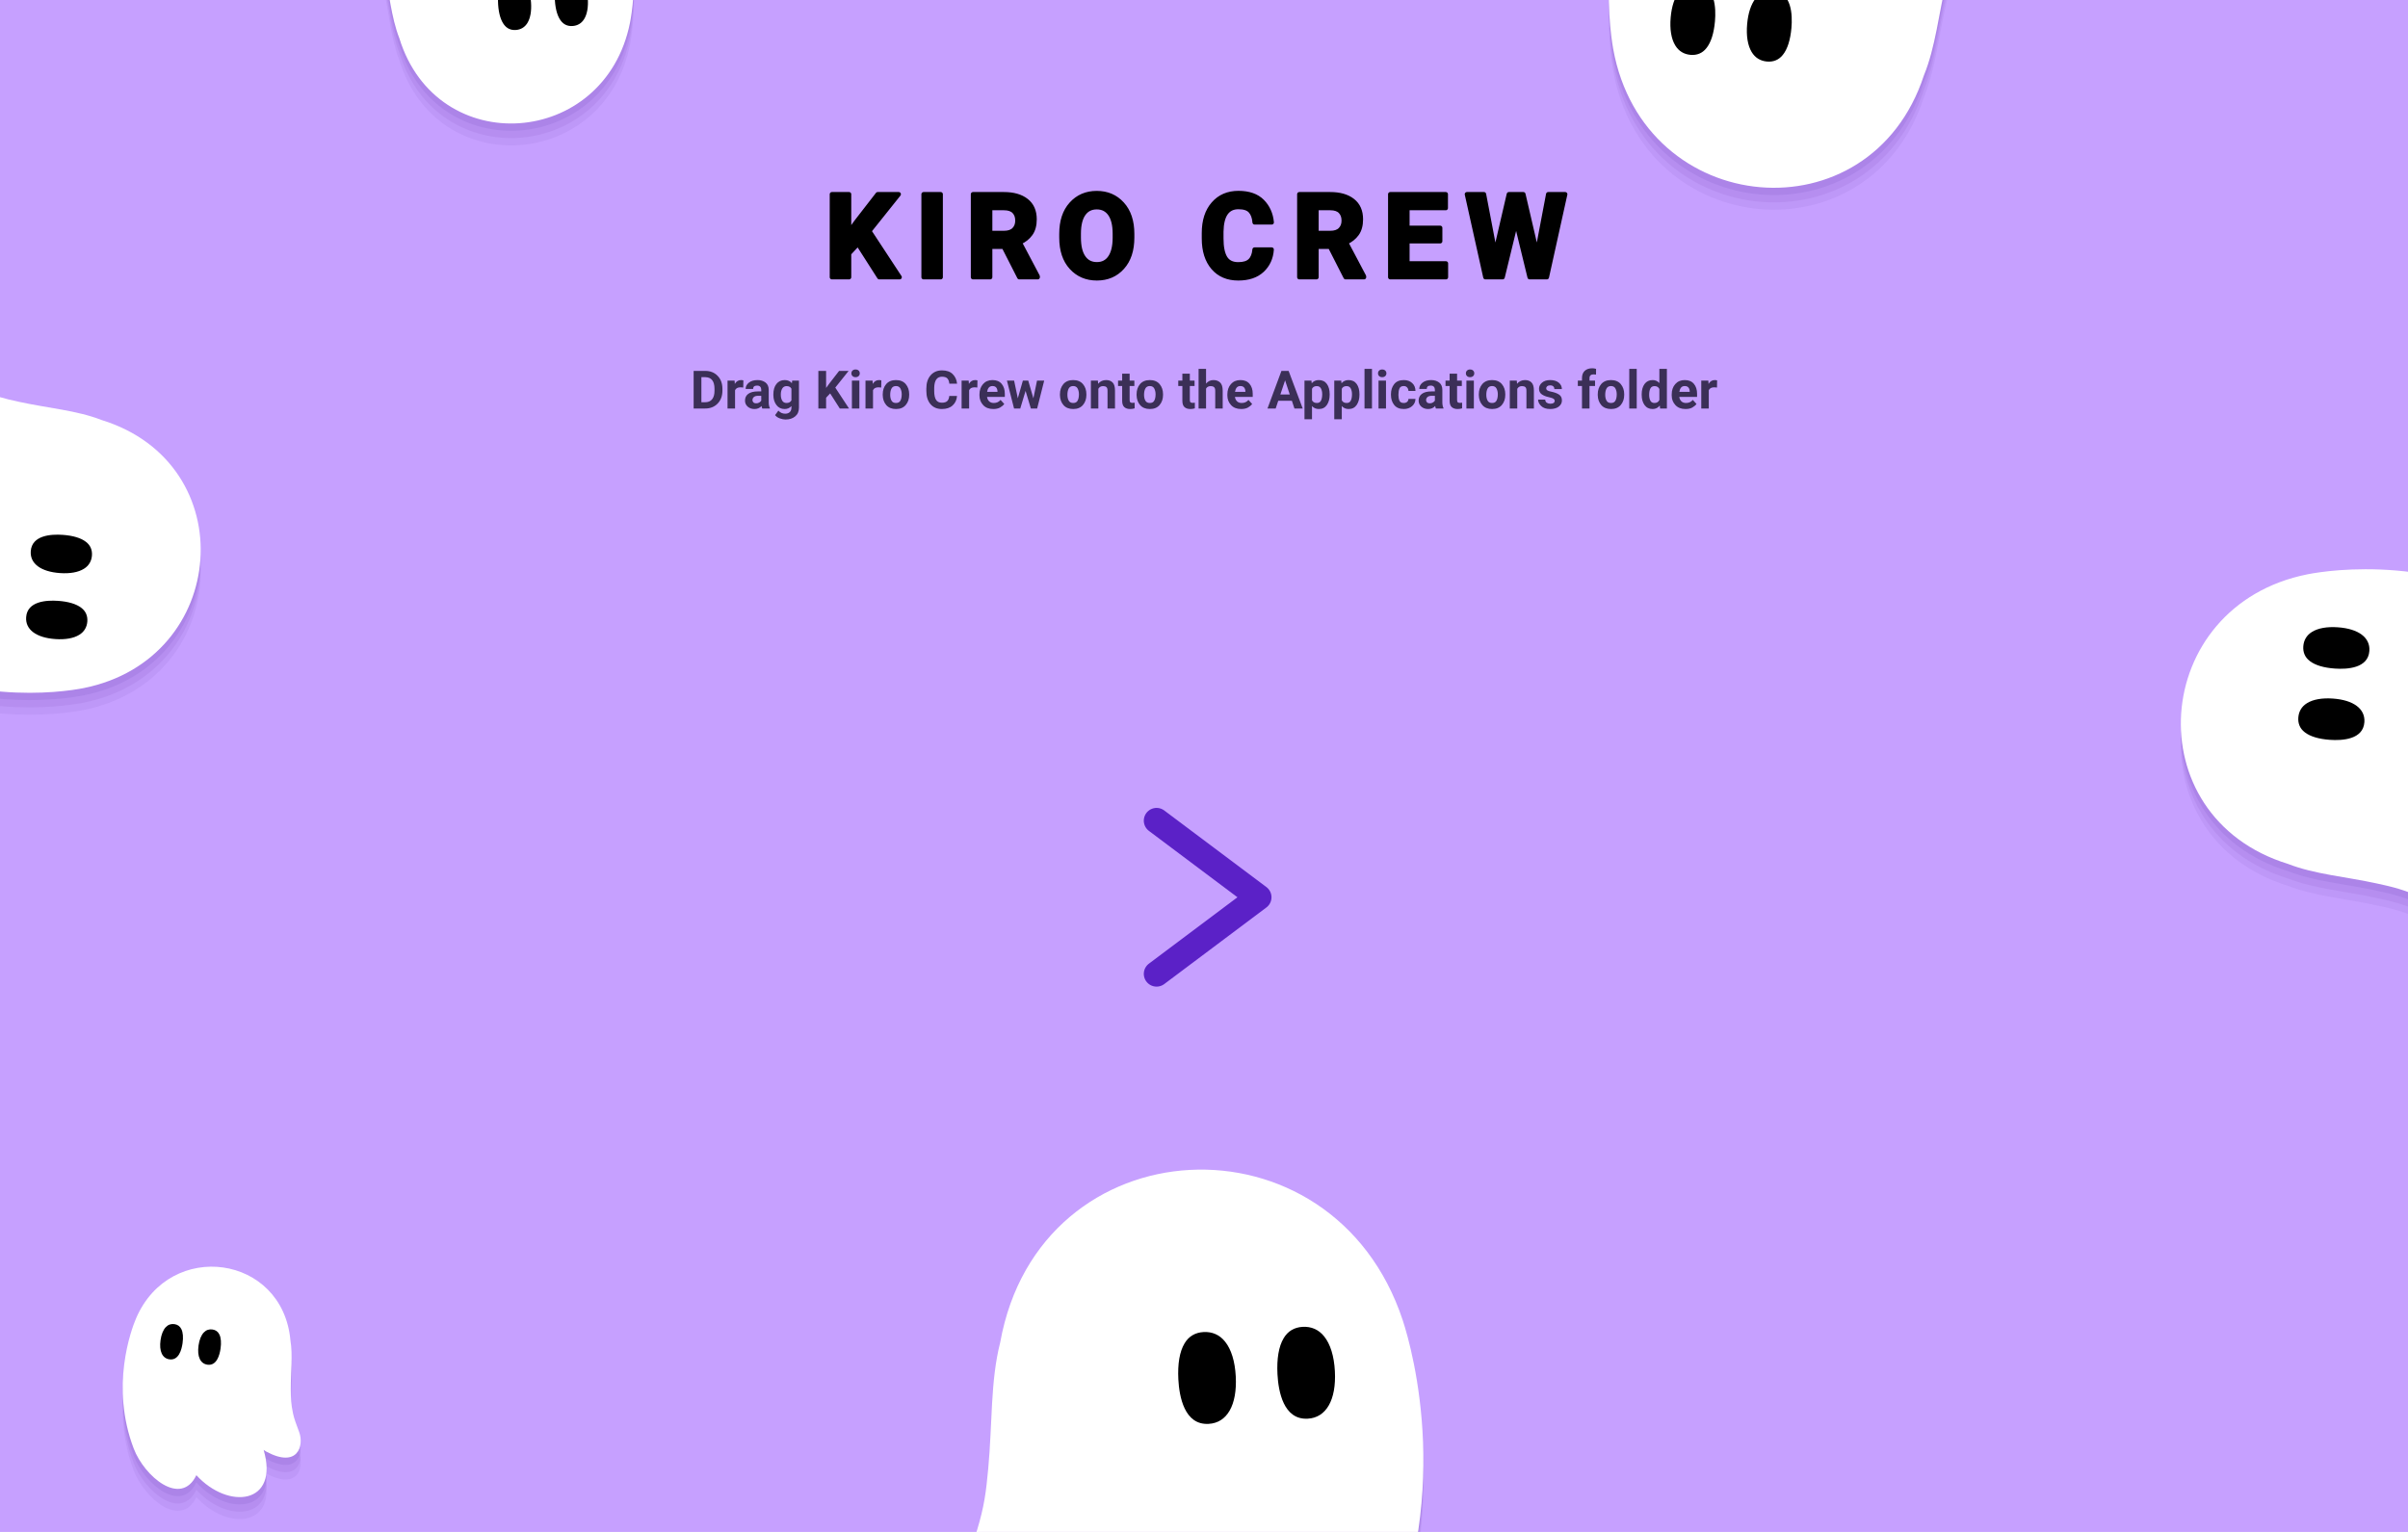
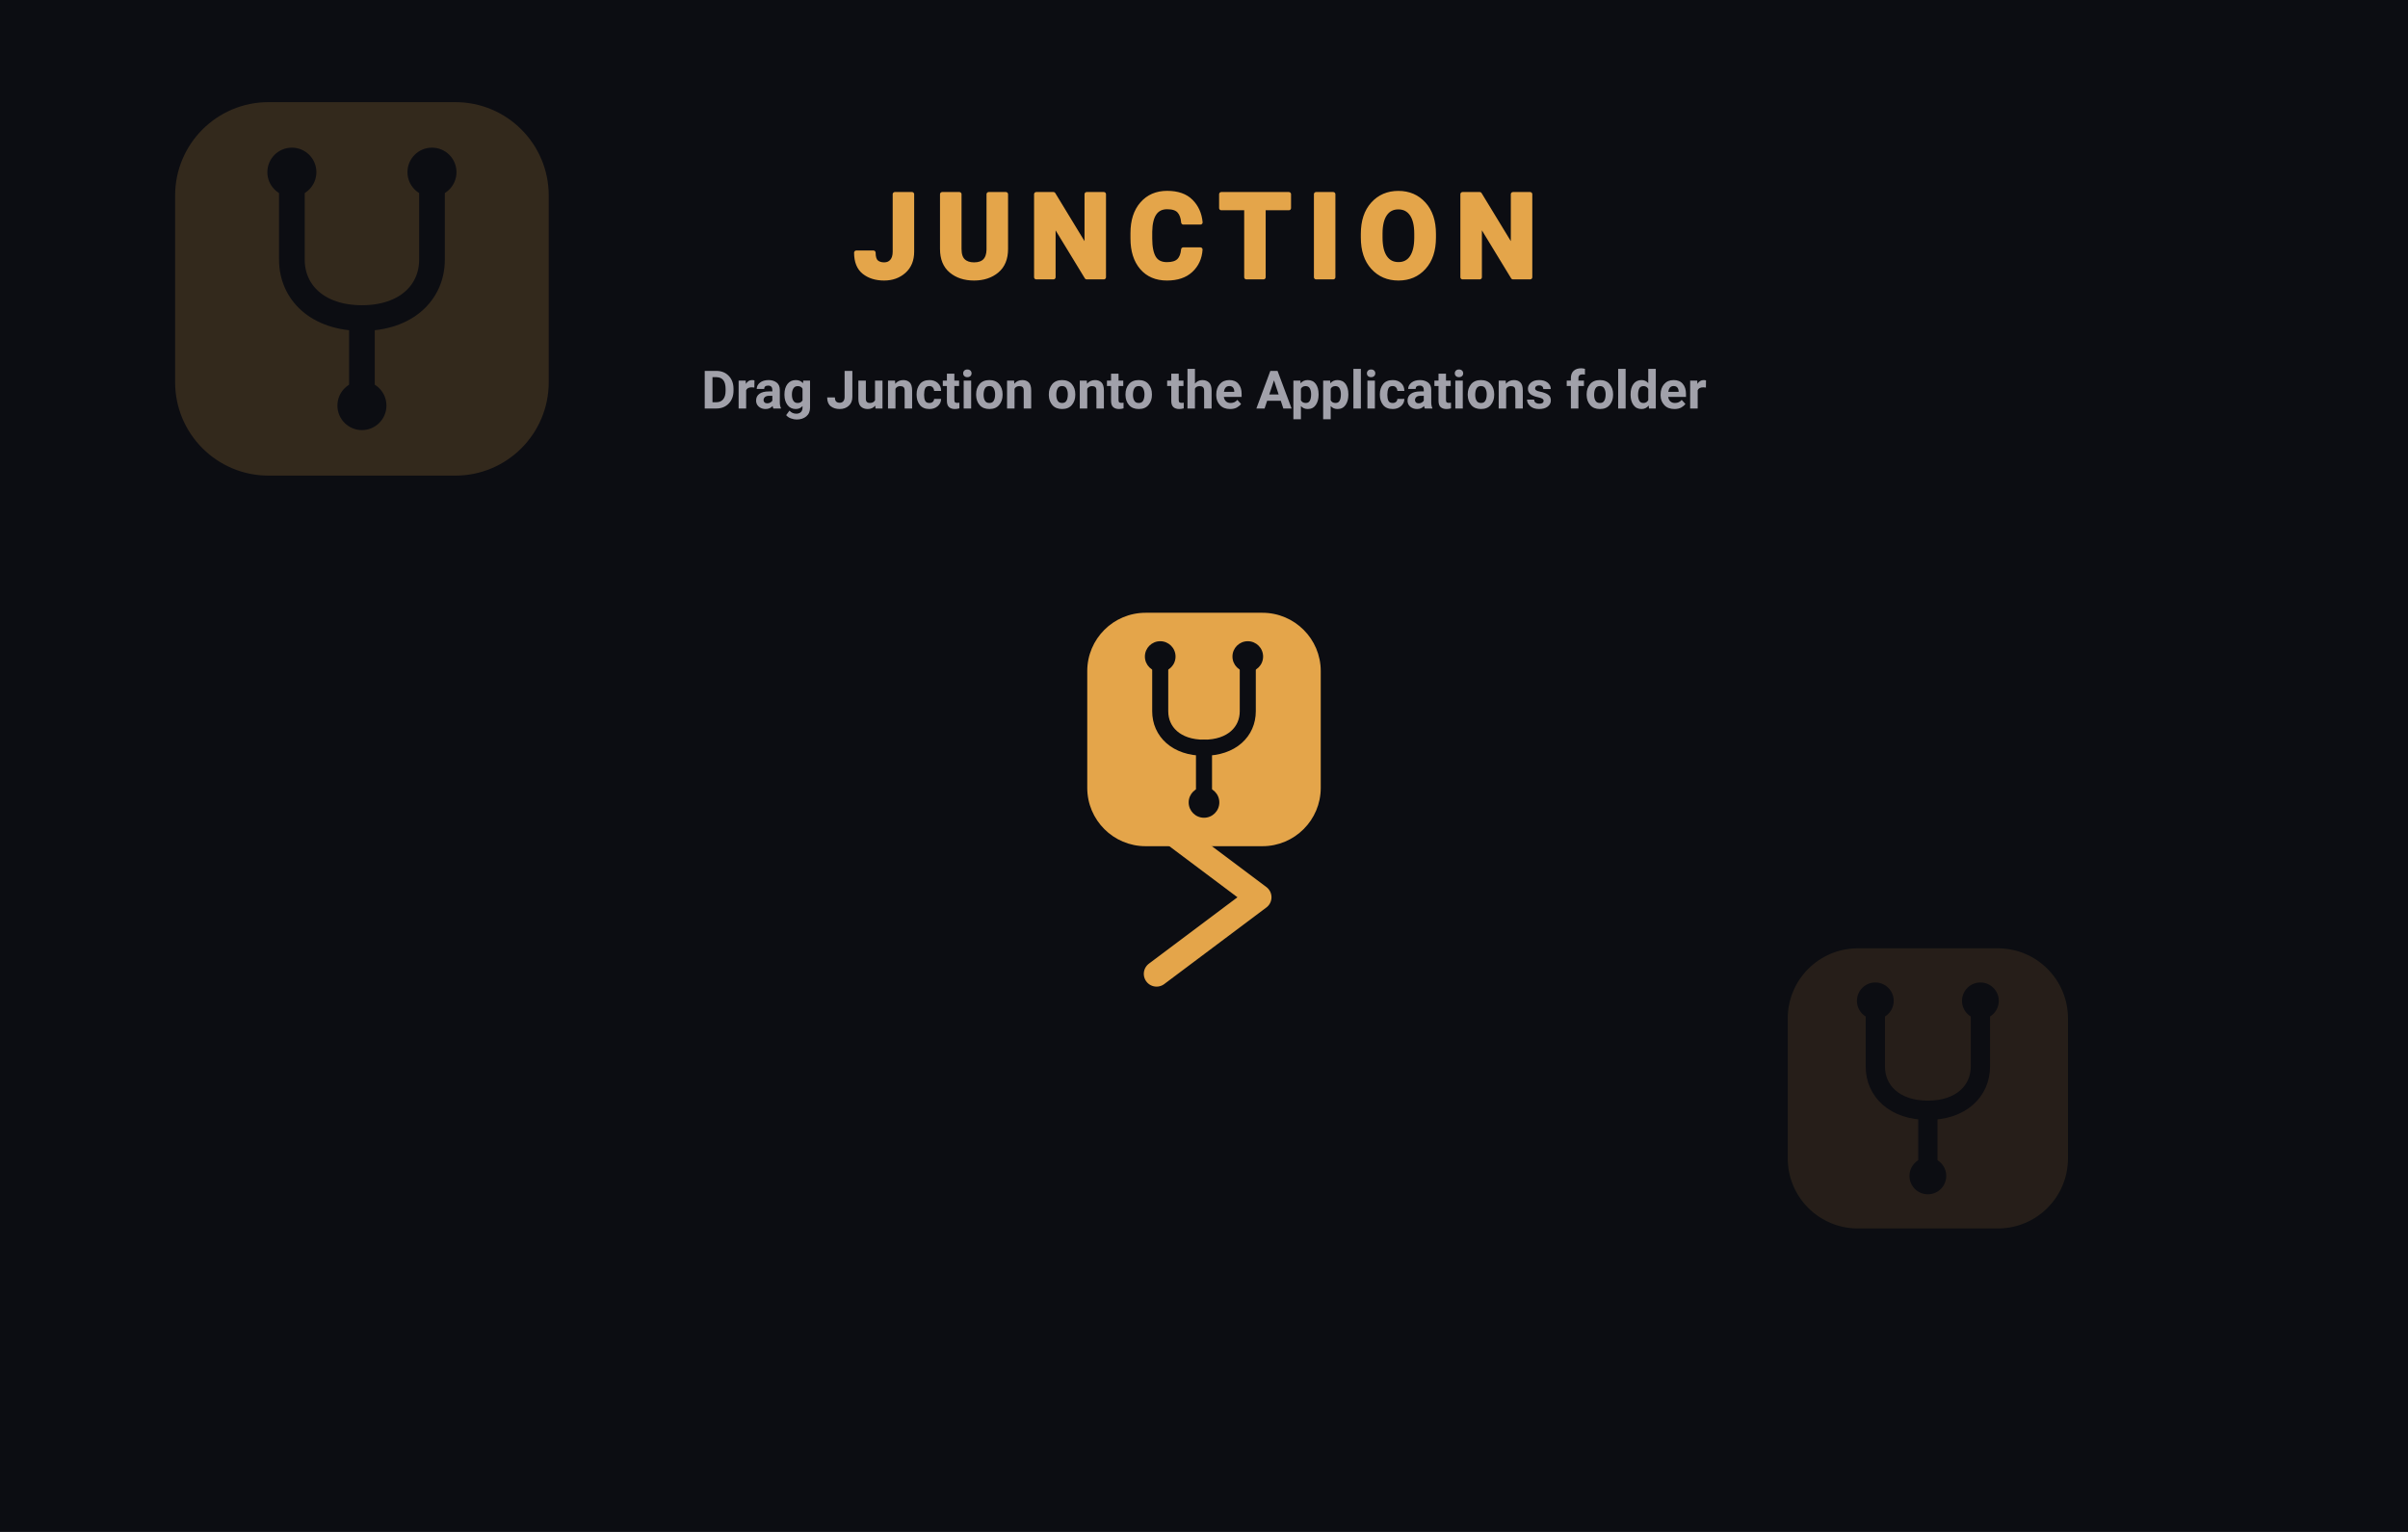
<svg xmlns="http://www.w3.org/2000/svg" width="660" height="420" viewBox="0 0 660 420">
  <defs>
-     <path id="ghost-body" d="M398.554 818.914C316.315 1001.03 491.477 1046.74 620.672 940.156C658.687 1059.66 801.052 970.473 852.234 877.795C964.787 673.567 919.318 465.357 907.64 422.374C827.637 129.443 427.623 128.946 358.8 423.865C342.651 475.544 342.402 534.18 333.458 595.051C328.986 625.86 325.507 645.488 313.83 677.785C306.873 696.424 297.68 712.819 282.773 740.645C259.915 783.881 269.604 867.113 387.87 823.883L399.051 818.914H398.554Z" />
-     <g id="ghost-art">
-       <path fill="#ffffff" d="M398.554 818.914C316.315 1001.03 491.477 1046.74 620.672 940.156C658.687 1059.66 801.052 970.473 852.234 877.795C964.787 673.567 919.318 465.357 907.64 422.374C827.637 129.443 427.623 128.946 358.8 423.865C342.651 475.544 342.402 534.18 333.458 595.051C328.986 625.86 325.507 645.488 313.83 677.785C306.873 696.424 297.68 712.819 282.773 740.645C259.915 783.881 269.604 867.113 387.87 823.883L399.051 818.914H398.554Z" />
-       <path fill="#000000" d="M636.123 549.353C603.328 549.353 598.359 510.097 598.359 486.742C598.359 465.623 602.086 448.977 609.293 438.293C615.504 428.852 624.697 424.131 636.123 424.131C647.555 424.131 657.492 428.852 664.447 438.541C672.398 449.474 676.623 466.12 676.623 486.742C676.623 525.998 661.471 549.353 636.375 549.353H636.123Z" />
-       <path fill="#000000" d="M771.24 549.353C738.445 549.353 733.477 510.097 733.477 486.742C733.477 465.623 737.203 448.977 744.41 438.293C750.621 428.852 759.814 424.131 771.24 424.131C782.672 424.131 792.609 428.852 799.564 438.541C807.516 449.474 811.74 466.12 811.74 486.742C811.74 525.998 796.588 549.353 771.492 549.353H771.24Z" />
+     <g id="junction-track-mark">
+       <rect width="32" height="32" rx="8" fill="#e4a54a" />
+       <path d="M10 6v7.5c0 2.8 2.2 5 6 5h0c3.8 0 6-2.2 6-5V6" fill="none" stroke="#0c0d12" stroke-width="2.2" stroke-linecap="round" />
+       <path d="M16 18.5V26" fill="none" stroke="#0c0d12" stroke-width="2.2" stroke-linecap="round" />
+       <circle cx="10" cy="6" r="2.1" fill="#0c0d12" />
+       <circle cx="22" cy="6" r="2.1" fill="#0c0d12" />
+       <circle cx="16" cy="26" r="2.1" fill="#0c0d12" />
    </g>
    <clipPath id="window">
      <rect width="660" height="420" />
    </clipPath>
  </defs>
  <g clip-path="url(#window)">
-     <rect width="660" height="420" fill="#c6a0ff" />
-     <g>
-       <g opacity="0.08" fill="#3d1080" transform="translate(0 2)">
-         <use href="#ghost-body" transform="translate(96 -68) rotate(176 43 56.3) translate(86 0) scale(-1 1) translate(-29.44 -12.7) scale(0.11544)" />
-         <use href="#ghost-body" transform="translate(430 -86) rotate(185 58 76) translate(-39.7 -17.13) scale(0.1557)" />
-         <use href="#ghost-body" transform="translate(-48 84) rotate(94 50 65.5) translate(-34.23 -14.77) scale(0.13423)" />
-         <use href="#ghost-body" transform="translate(601 129) rotate(-86 54 70.75) translate(-36.97 -15.95) scale(0.14497)" />
-         <use href="#ghost-body" transform="translate(255 302) rotate(-3 75 98.25) translate(-51.34 -22.15) scale(0.20134)" />
-         <use href="#ghost-body" transform="translate(28 340) rotate(8 29 38) translate(58 0) scale(-1 1) translate(-19.85 -8.56) scale(0.07785)" />
-       </g>
-       <g opacity="0.07" fill="#3d1080" transform="translate(0 4)">
-         <use href="#ghost-body" transform="translate(96 -68) rotate(176 43 56.3) translate(86 0) scale(-1 1) translate(-29.44 -12.7) scale(0.11544)" />
-         <use href="#ghost-body" transform="translate(430 -86) rotate(185 58 76) translate(-39.7 -17.13) scale(0.1557)" />
-         <use href="#ghost-body" transform="translate(-48 84) rotate(94 50 65.5) translate(-34.23 -14.77) scale(0.13423)" />
-         <use href="#ghost-body" transform="translate(601 129) rotate(-86 54 70.75) translate(-36.97 -15.95) scale(0.14497)" />
-         <use href="#ghost-body" transform="translate(255 302) rotate(-3 75 98.25) translate(-51.34 -22.15) scale(0.20134)" />
-         <use href="#ghost-body" transform="translate(28 340) rotate(8 29 38) translate(58 0) scale(-1 1) translate(-19.85 -8.56) scale(0.07785)" />
-       </g>
-       <g opacity="0.06" fill="#3d1080" transform="translate(0 6)">
-         <use href="#ghost-body" transform="translate(96 -68) rotate(176 43 56.3) translate(86 0) scale(-1 1) translate(-29.44 -12.7) scale(0.11544)" />
-         <use href="#ghost-body" transform="translate(430 -86) rotate(185 58 76) translate(-39.7 -17.13) scale(0.1557)" />
-         <use href="#ghost-body" transform="translate(-48 84) rotate(94 50 65.5) translate(-34.23 -14.77) scale(0.13423)" />
-         <use href="#ghost-body" transform="translate(601 129) rotate(-86 54 70.75) translate(-36.97 -15.95) scale(0.14497)" />
-         <use href="#ghost-body" transform="translate(255 302) rotate(-3 75 98.25) translate(-51.34 -22.15) scale(0.20134)" />
-         <use href="#ghost-body" transform="translate(28 340) rotate(8 29 38) translate(58 0) scale(-1 1) translate(-19.85 -8.56) scale(0.07785)" />
-       </g>
+     <rect width="660" height="420" fill="#0c0d12" />
+     <g opacity="0.18" transform="translate(48 28) scale(3.2)">
+       <use href="#junction-track-mark" />
    </g>
-     <g>
-       <use href="#ghost-art" transform="translate(96 -68) rotate(176 43 56.3) translate(86 0) scale(-1 1) translate(-29.44 -12.7) scale(0.11544)" />
-       <use href="#ghost-art" transform="translate(430 -86) rotate(185 58 76) translate(-39.7 -17.13) scale(0.1557)" />
-       <use href="#ghost-art" transform="translate(-48 84) rotate(94 50 65.5) translate(-34.23 -14.77) scale(0.13423)" />
-       <use href="#ghost-art" transform="translate(601 129) rotate(-86 54 70.75) translate(-36.97 -15.95) scale(0.14497)" />
-       <use href="#ghost-art" transform="translate(255 302) rotate(-3 75 98.25) translate(-51.34 -22.15) scale(0.20134)" />
-       <use href="#ghost-art" transform="translate(28 340) rotate(8 29 38) translate(58 0) scale(-1 1) translate(-19.85 -8.56) scale(0.07785)" />
+     <g opacity="0.12" transform="translate(490 260) scale(2.4)">
+       <use href="#junction-track-mark" />
+     </g>
+     <g transform="translate(298 168) scale(2)">
+       <use href="#junction-track-mark" />
    </g>
    <g font-family="-apple-system, BlinkMacSystemFont, 'Segoe UI', Roboto, Helvetica, Arial, sans-serif" text-anchor="middle">
-       <text x="327.75" y="76" font-size="32" font-weight="700" letter-spacing="4.5" fill="#000000" stroke="#000000" stroke-width="1.2" stroke-linejoin="round">KIRO CREW</text>
-       <text x="330" y="112" font-size="14.5" font-weight="600" fill="#3b2f57">Drag Kiro Crew onto the Applications folder</text>
+       <text x="327.75" y="76" font-size="32" font-weight="700" letter-spacing="4.5" fill="#e4a54a" stroke="#e4a54a" stroke-width="1.2" stroke-linejoin="round">JUNCTION</text>
+       <text x="330" y="112" font-size="14.5" font-weight="600" fill="#a1a1aa">Drag Junction onto the Applications folder</text>
    </g>
-     <path d="M317 225L345 246L317 267" fill="none" stroke="#5b21c7" stroke-width="7" stroke-linecap="round" stroke-linejoin="round" />
+     <path d="M317 225L345 246L317 267" fill="none" stroke="#e4a54a" stroke-width="7" stroke-linecap="round" stroke-linejoin="round" />
  </g>
</svg>
